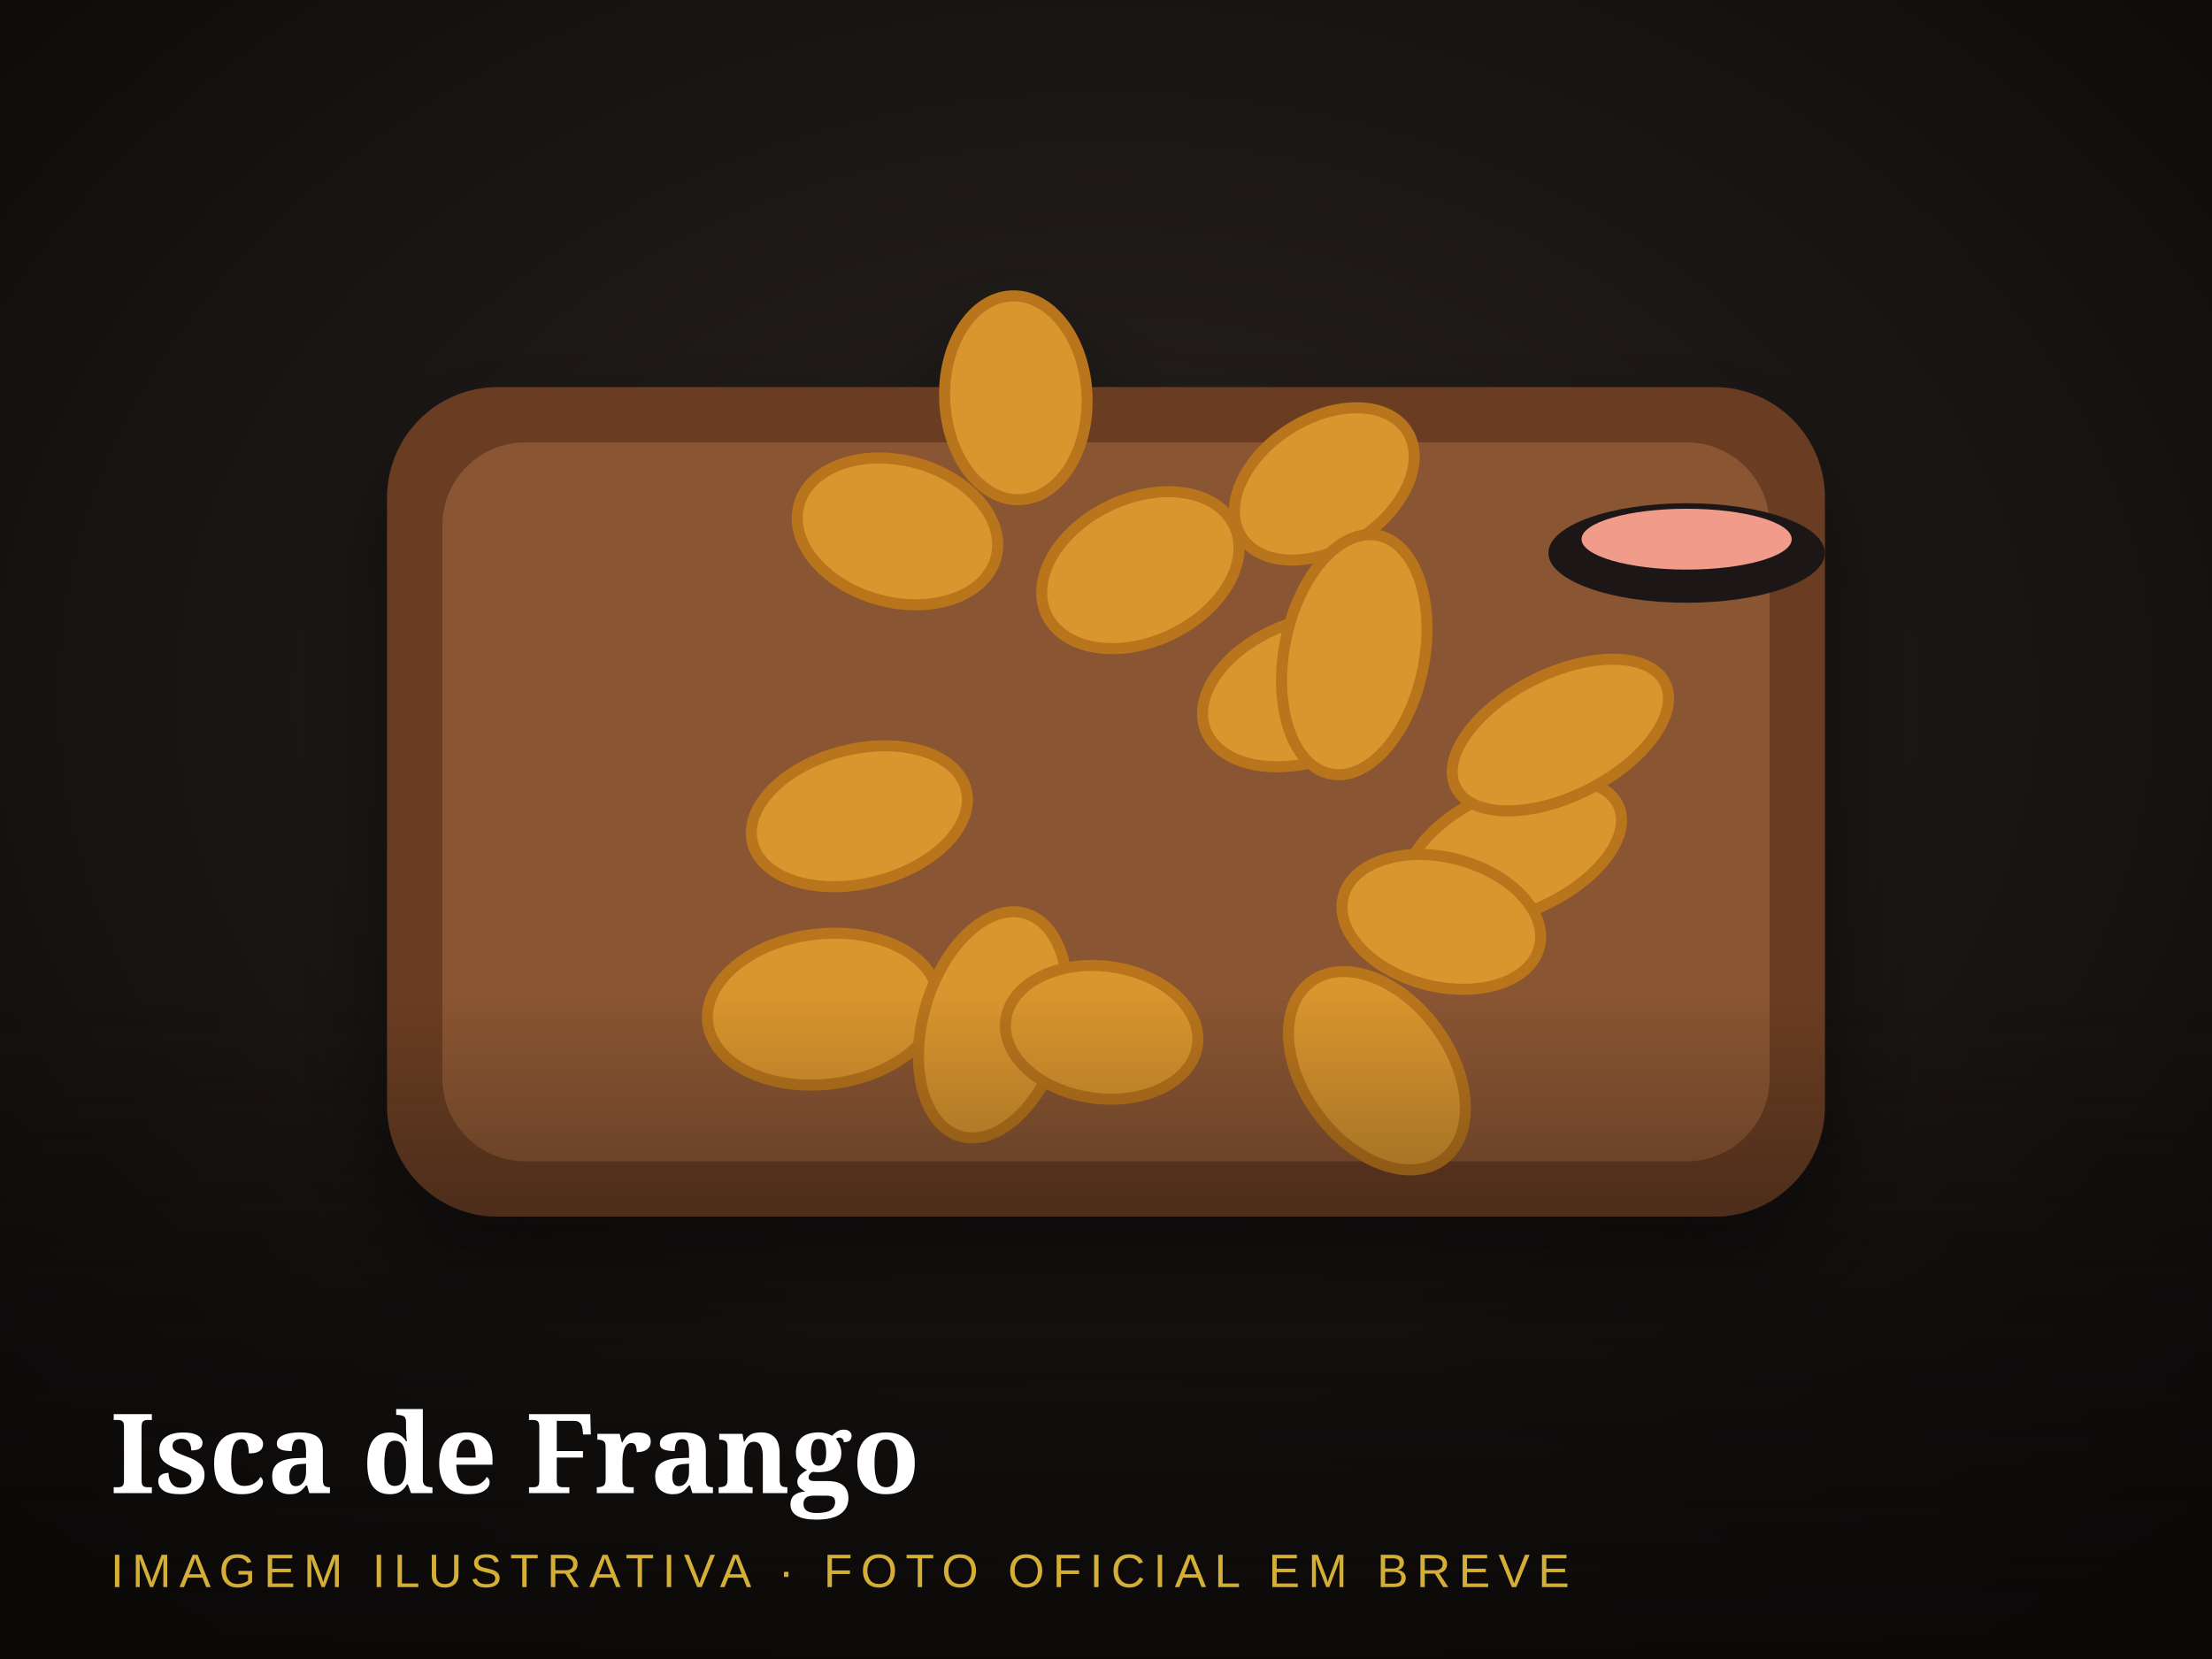
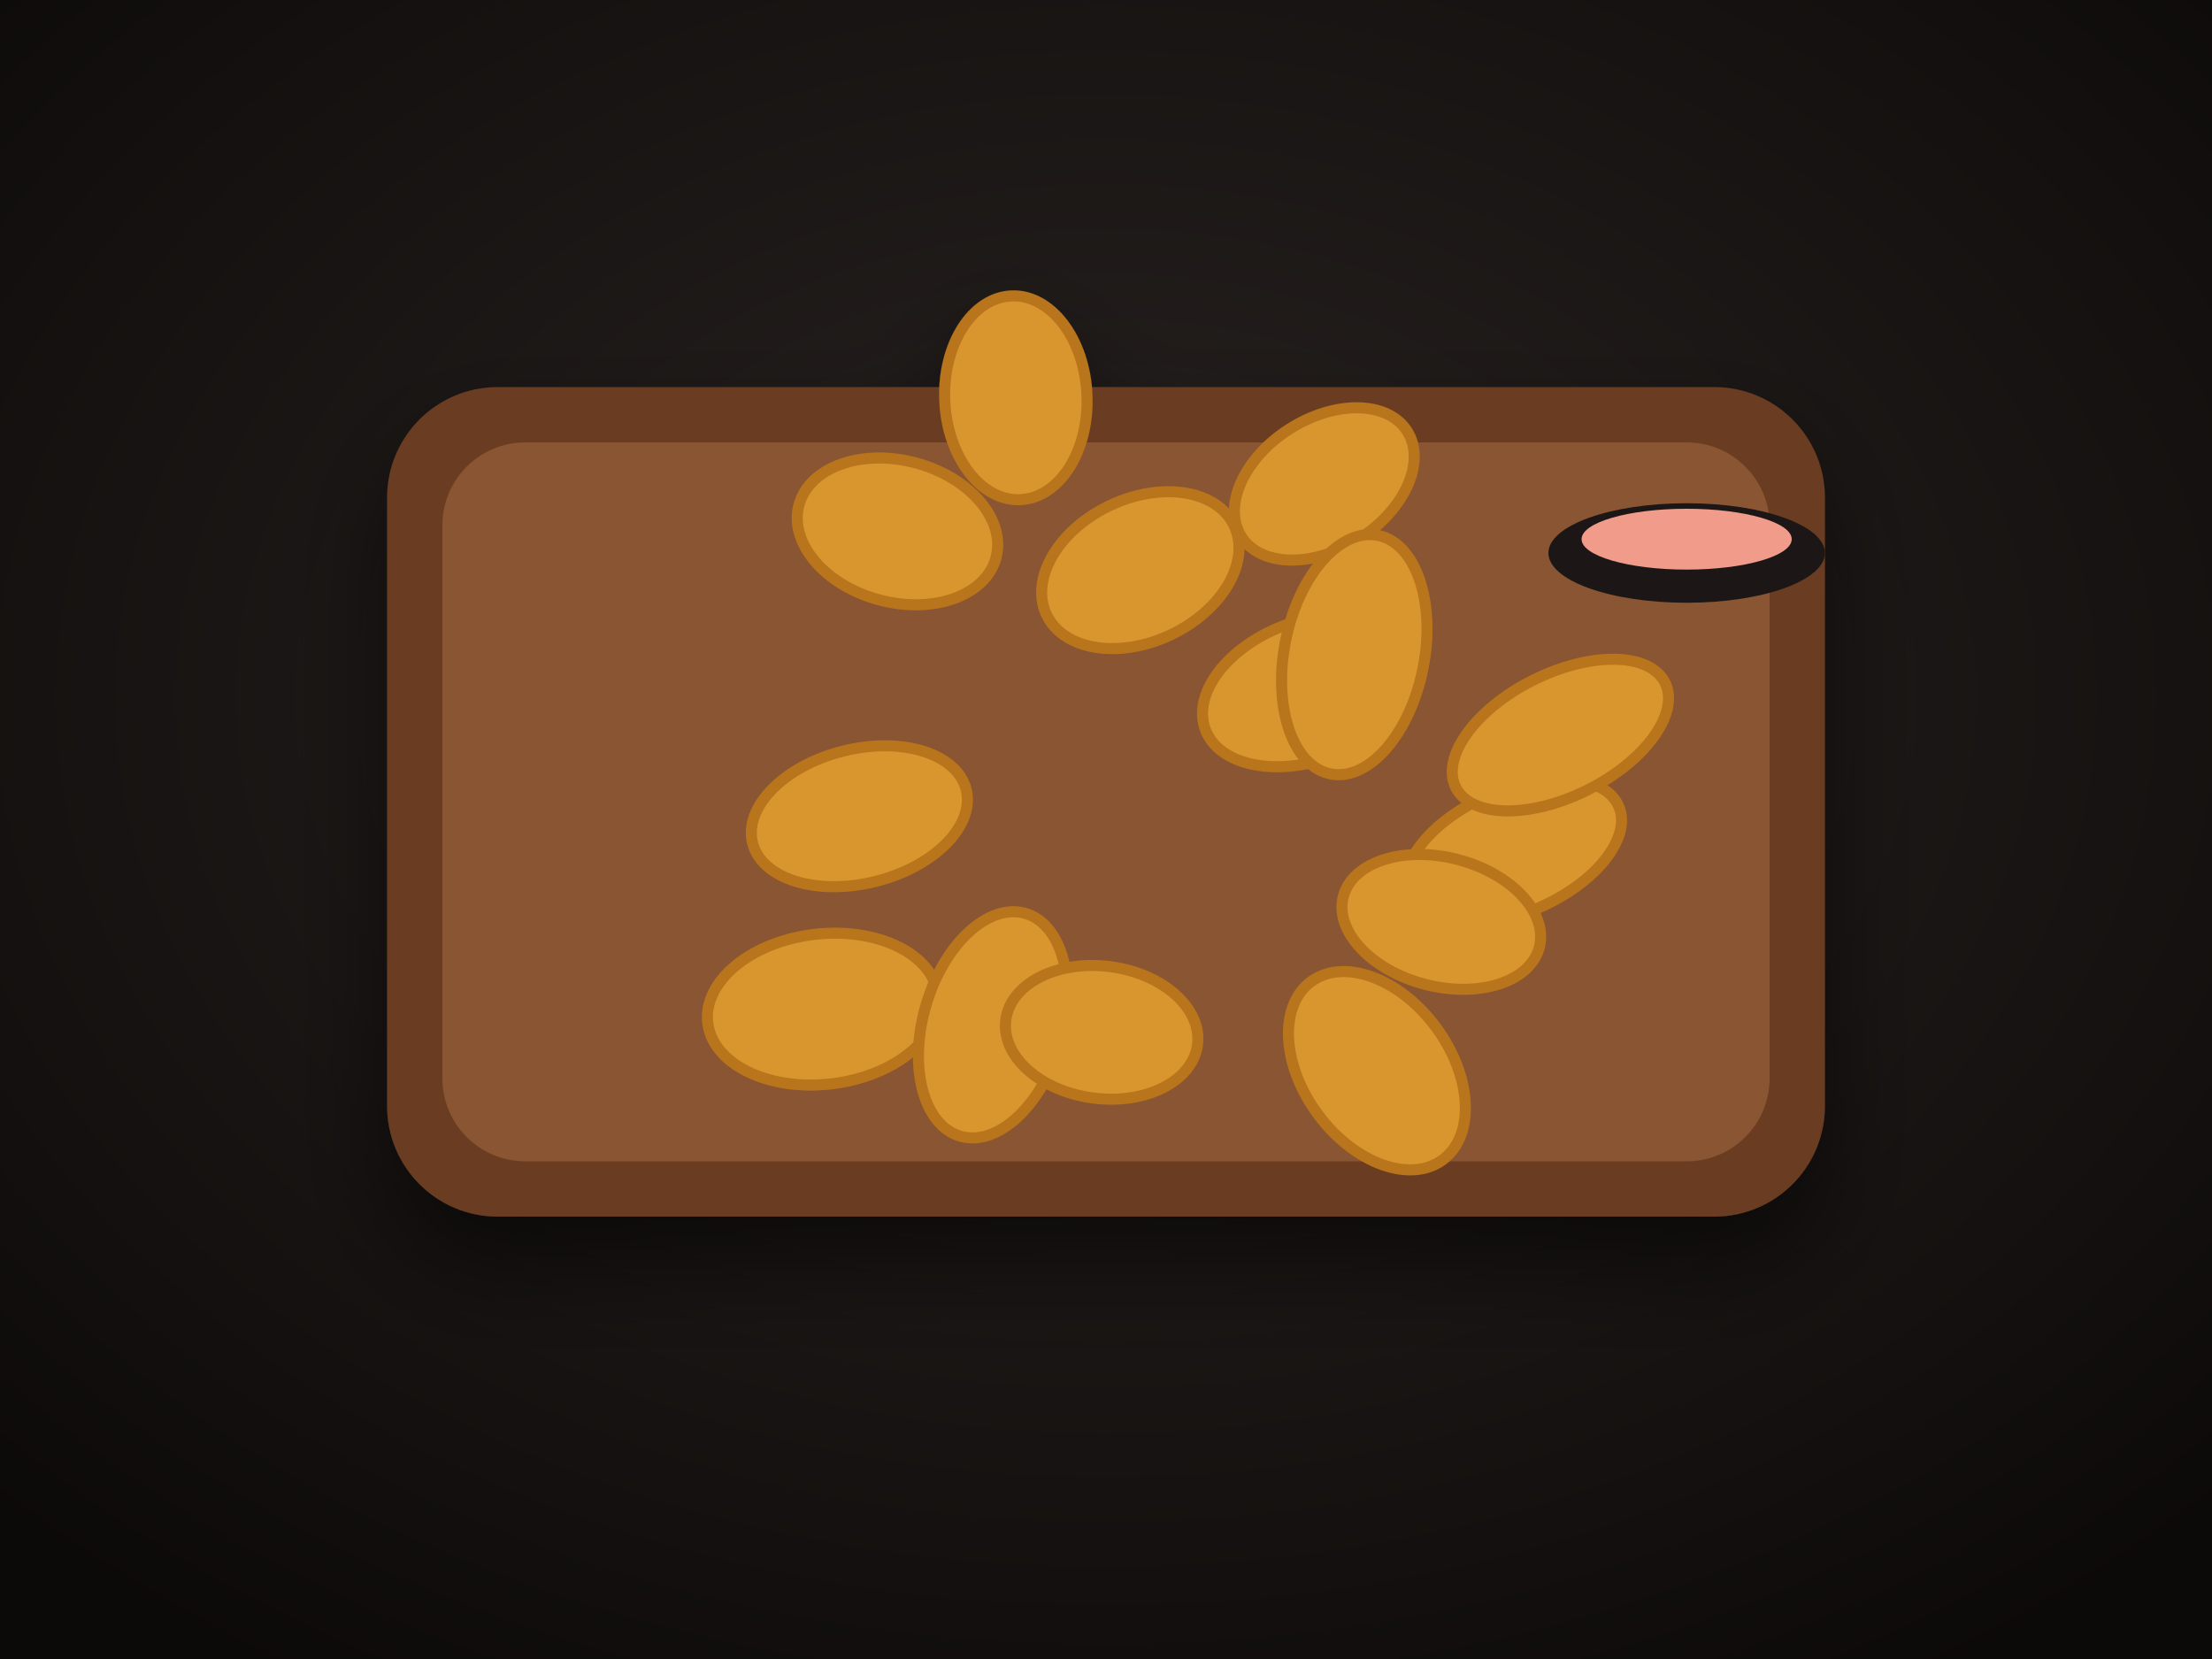
<svg xmlns="http://www.w3.org/2000/svg" viewBox="0 0 800 600" role="img" aria-label="Imagem ilustrativa: Isca de Frango">
  <defs>
    <radialGradient id="bg" cx="50%" cy="42%" r="70%">
      <stop offset="0" stop-color="#2a2422" />
      <stop offset="1" stop-color="#0c0a09" />
    </radialGradient>
-     <linearGradient id="fade" x1="0" y1="0" x2="0" y2="1">
-       <stop offset="0.6" stop-color="#0c0a09" stop-opacity="0" />
-       <stop offset="1" stop-color="#0c0a09" stop-opacity="0.92" />
-     </linearGradient>
    <filter id="sh" x="-20%" y="-20%" width="140%" height="140%">
      <feDropShadow dx="0" dy="18" stdDeviation="18" flood-color="#000" flood-opacity="0.55" />
    </filter>
  </defs>
  <rect width="800" height="600" fill="url(#bg)" />
  <g filter="url(#sh)">
    <rect x="140" y="140" width="520" height="300" rx="40" fill="#6b3e22" />
    <rect x="160" y="160" width="480" height="260" rx="30" fill="#8a5530" />
    <ellipse cx="299.264" cy="215.356" rx="36.898" ry="25.641" fill="#d9952f" stroke="#b9741c" stroke-width="4" transform="rotate(14.9868 400 300)" />
    <ellipse cx="267.785" cy="234.418" rx="41.447" ry="22.288" fill="#d9952f" stroke="#b9741c" stroke-width="4" transform="rotate(156.7233 400 300)" />
    <ellipse cx="242.586" cy="325.71" rx="36.88" ry="25.739" fill="#d9952f" stroke="#b9741c" stroke-width="4" transform="rotate(87.48255 400 300)" />
    <ellipse cx="509.39" cy="247.67" rx="41.945" ry="27.208" fill="#d9952f" stroke="#b9741c" stroke-width="4" transform="rotate(173.1723 400 300)" />
    <ellipse cx="479.293" cy="319.386" rx="41.975" ry="25.223" fill="#d9952f" stroke="#b9741c" stroke-width="4" transform="rotate(106.3329 400 300)" />
    <ellipse cx="485.371" cy="326.296" rx="39.821" ry="24.298" fill="#d9952f" stroke="#b9741c" stroke-width="4" transform="rotate(165.9511 400 300)" />
    <ellipse cx="313.652" cy="321.069" rx="39.976" ry="25.213" fill="#d9952f" stroke="#b9741c" stroke-width="4" transform="rotate(159.3383 400 300)" />
    <ellipse cx="266.217" cy="362.884" rx="35.536" ry="23.528" fill="#d9952f" stroke="#b9741c" stroke-width="4" transform="rotate(147.4579 400 300)" />
    <ellipse cx="525.776" cy="301.938" rx="36.619" ry="23.332" fill="#d9952f" stroke="#b9741c" stroke-width="4" transform="rotate(14.52387 400 300)" />
    <ellipse cx="528.427" cy="273.215" rx="40.067" ry="26.534" fill="#d9952f" stroke="#b9741c" stroke-width="4" transform="rotate(53.46189 400 300)" />
    <ellipse cx="407.865" cy="372.95" rx="34.963" ry="23.959" fill="#d9952f" stroke="#b9741c" stroke-width="4" transform="rotate(7.379644 400 300)" />
    <ellipse cx="237.792" cy="256.873" rx="42.318" ry="22.161" fill="#d9952f" stroke="#b9741c" stroke-width="4" transform="rotate(153.3705 400 300)" />
    <ellipse cx="348.47" cy="379.345" rx="37.56" ry="25.845" fill="#d9952f" stroke="#b9741c" stroke-width="4" transform="rotate(154.5403 400 300)" />
    <ellipse cx="320.504" cy="224.227" rx="43.978" ry="25.349" fill="#d9952f" stroke="#b9741c" stroke-width="4" transform="rotate(101.2218 400 300)" />
    <ellipse cx="610" cy="200" rx="50" ry="18" fill="#1d1918" />
    <ellipse cx="610" cy="195" rx="38" ry="11" fill="#f19c8a" />
  </g>
-   <rect width="800" height="600" fill="url(#fade)" />
-   <text x="40" y="540" font-family="Georgia, serif" font-size="40" font-weight="700" fill="#fff">Isca de Frango</text>
-   <text x="40" y="574" font-family="Arial, sans-serif" font-size="17" letter-spacing="3" fill="#d4af37">IMAGEM ILUSTRATIVA · FOTO OFICIAL EM BREVE</text>
</svg>
